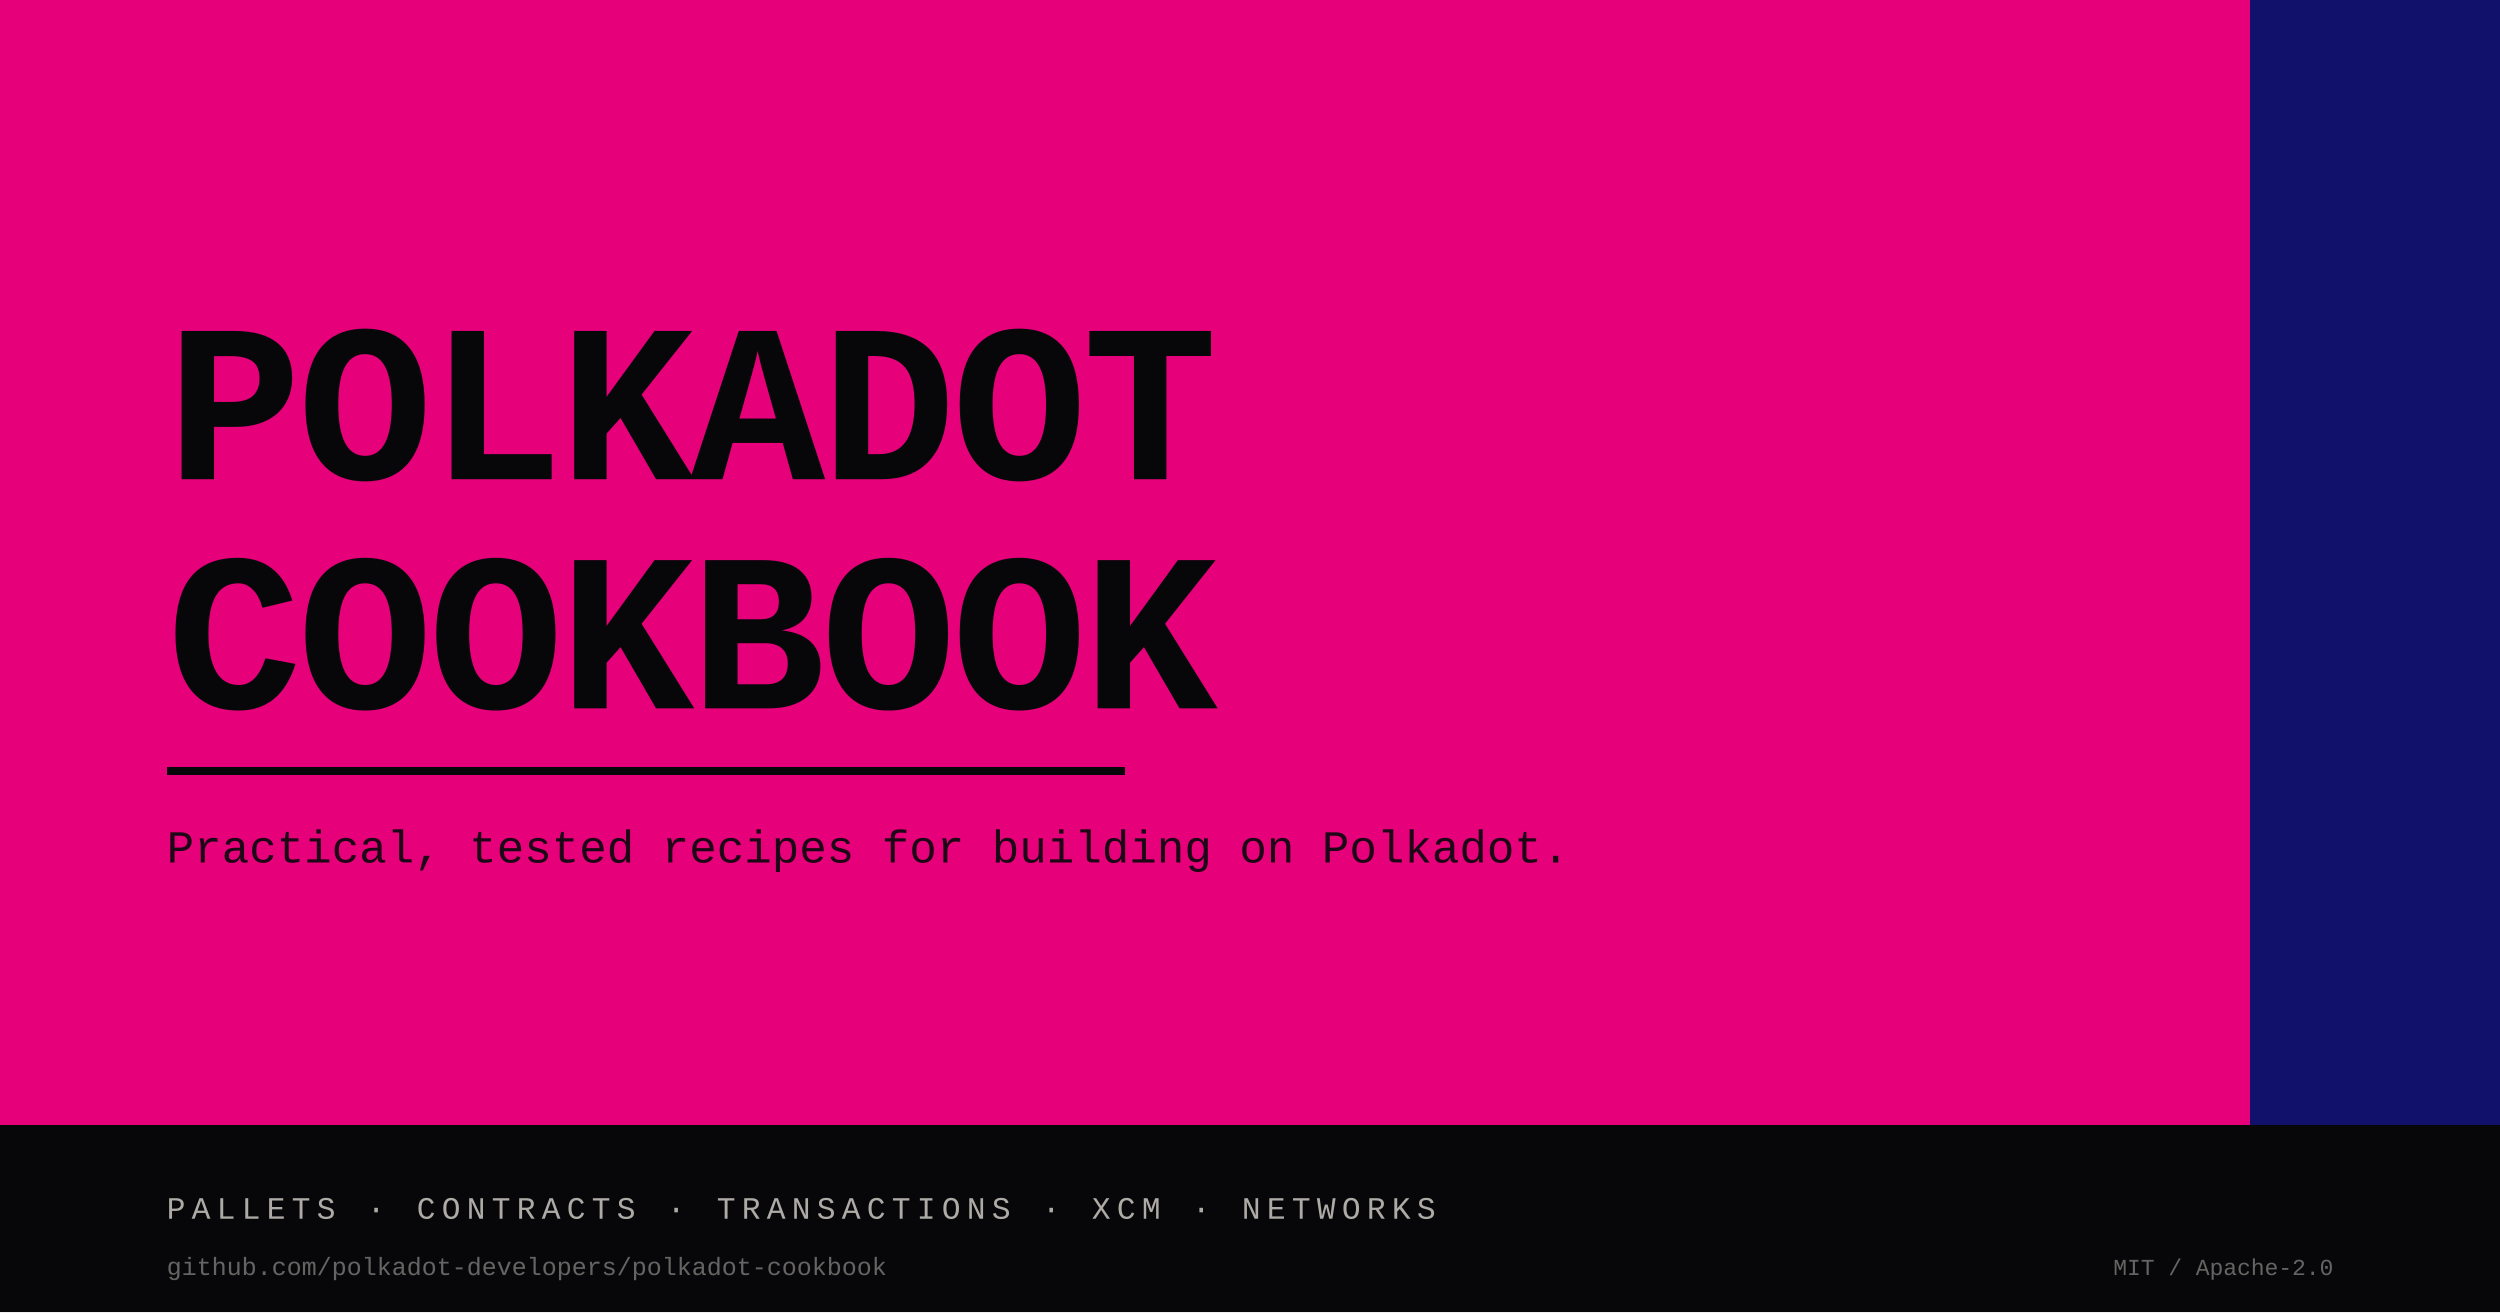
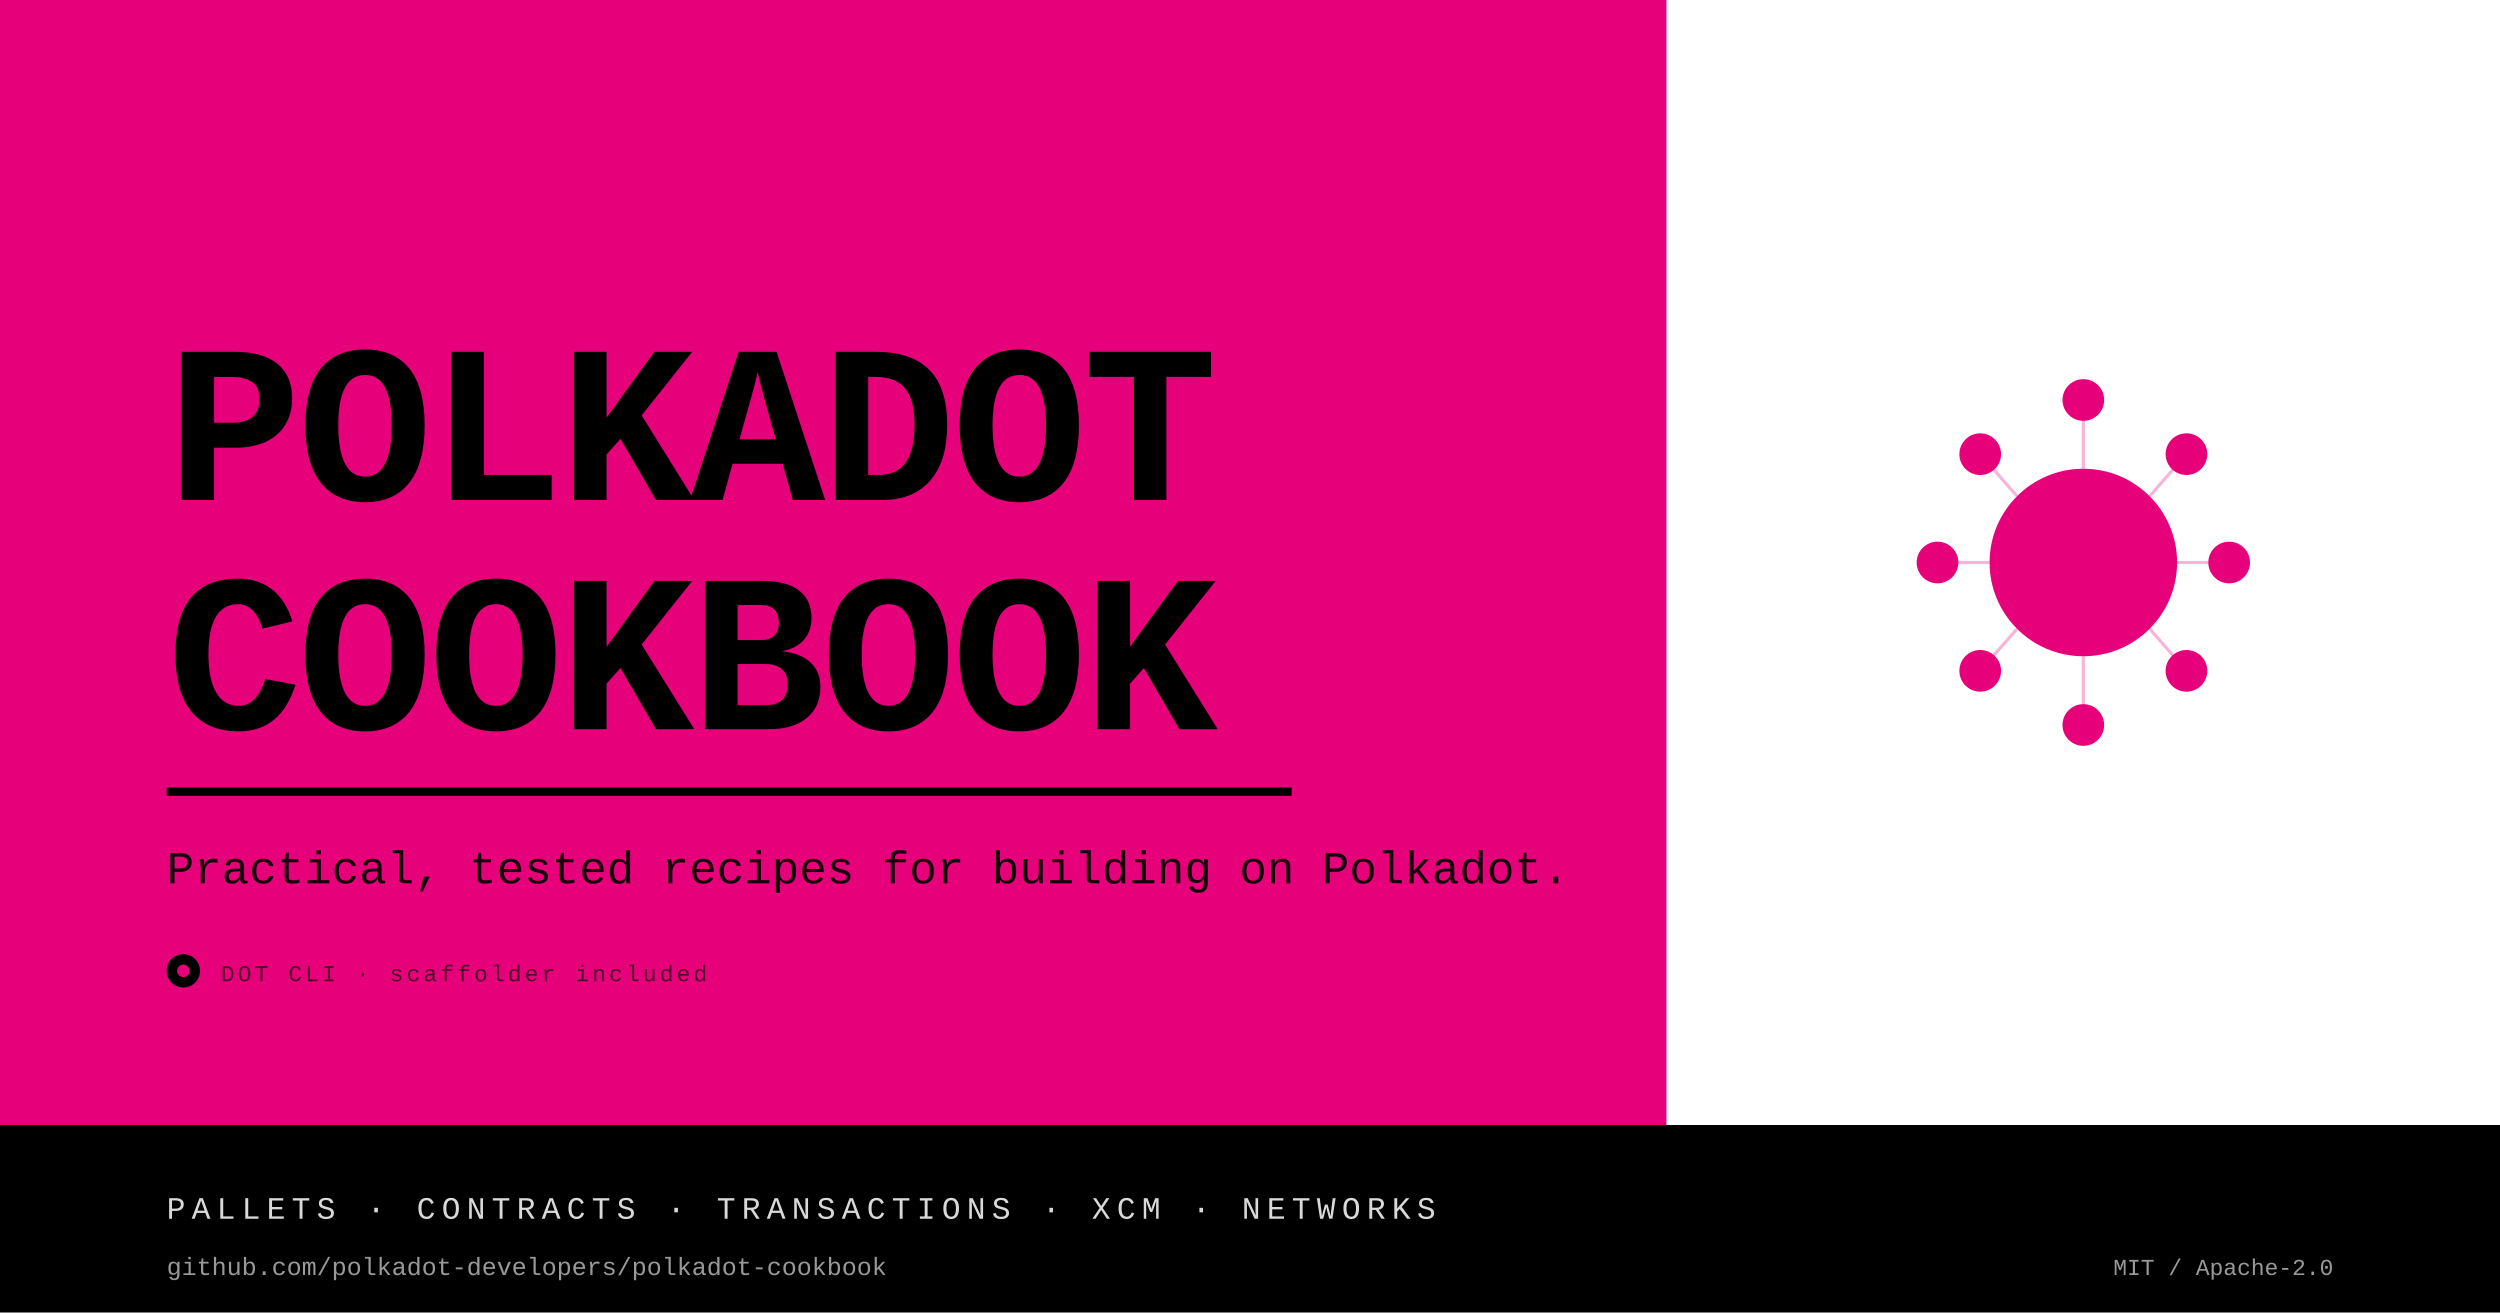
- <svg xmlns="http://www.w3.org/2000/svg" viewBox="0 0 1200 630" shape-rendering="crispEdges" role="img" aria-label="Polkadot Cookbook — Practical, tested recipes for building on Polkadot.">
+ <svg xmlns="http://www.w3.org/2000/svg" viewBox="0 0 1200 630" shape-rendering="geometricPrecision" role="img" aria-label="Polkadot Cookbook — Practical, tested recipes for building on Polkadot.">
  <rect width="1200" height="630" fill="#FFFFFF" />
-   <rect x="0" y="0" width="1200" height="540" fill="#E6007A" />
-   <text x="80" y="230" font-family="ui-monospace, Menlo, Consolas, 'Courier New', monospace" font-size="108" font-weight="700" fill="#07070A" letter-spacing="-2">POLKADOT</text>
-   <text x="80" y="340" font-family="ui-monospace, Menlo, Consolas, 'Courier New', monospace" font-size="108" font-weight="700" fill="#07070A" letter-spacing="-2">COOKBOOK</text>
-   <rect x="80" y="368" width="460" height="4" fill="#07070A" />
-   <text x="80" y="414" font-family="ui-monospace, Menlo, Consolas, 'Courier New', monospace" font-size="22" fill="#07070A" opacity="0.9">Practical, tested recipes for building on Polkadot.</text>
-   <rect x="1080" y="0" width="120" height="540" fill="#11116B" />
-   <rect x="0" y="540" width="1200" height="90" fill="#07070A" />
-   <text x="80" y="585" font-family="ui-monospace, Menlo, Consolas, 'Courier New', monospace" font-size="15" fill="#F5F1E8" opacity="0.7" letter-spacing="3">PALLETS · CONTRACTS · TRANSACTIONS · XCM · NETWORKS</text>
-   <text x="80" y="612" font-family="ui-monospace, Menlo, Consolas, 'Courier New', monospace" font-size="12" fill="#F5F1E8" opacity="0.4">github.com/polkadot-developers/polkadot-cookbook</text>
-   <text x="1120" y="612" font-family="ui-monospace, Menlo, Consolas, 'Courier New', monospace" font-size="11" fill="#F5F1E8" opacity="0.4" text-anchor="end">MIT / Apache-2.0</text>
+   <rect x="0" y="0" width="800" height="540" fill="#E6007A" />
+   <text x="80" y="240" font-family="ui-monospace, Menlo, Consolas, 'Courier New', monospace" font-size="108" font-weight="700" fill="#000000" letter-spacing="-2">POLKADOT</text>
+   <text x="80" y="350" font-family="ui-monospace, Menlo, Consolas, 'Courier New', monospace" font-size="108" font-weight="700" fill="#000000" letter-spacing="-2">COOKBOOK</text>
+   <rect x="80" y="378" width="540" height="4" fill="#000000" />
+   <text x="80" y="424" font-family="ui-monospace, Menlo, Consolas, 'Courier New', monospace" font-size="22" fill="#000000" opacity="0.9">Practical, tested recipes for building on Polkadot.</text>
+   <g transform="translate(80, 458)">
+     <circle cx="8" cy="8" r="8" fill="#000000" />
+     <circle cx="8" cy="8" r="3" fill="#E6007A" />
+     <text x="26" y="13" font-family="ui-monospace, Menlo, Consolas, 'Courier New', monospace" font-size="11" fill="#000000" opacity="0.65" letter-spacing="1.5">DOT CLI · scaffolder included</text>
+   </g>
+   <rect x="800" y="0" width="400" height="540" fill="#FFFFFF" />
+   <g transform="translate(1000, 270)">
+     <g stroke="#E6007A" stroke-width="1.5" opacity="0.3" fill="none">
+       <line x1="0" y1="-45" x2="0" y2="-78" />
+       <line x1="31.8" y1="-31.8" x2="49.5" y2="-52" />
+       <line x1="45" y1="0" x2="70" y2="0" />
+       <line x1="31.8" y1="31.8" x2="49.5" y2="52" />
+       <line x1="0" y1="45" x2="0" y2="78" />
+       <line x1="-31.8" y1="31.8" x2="-49.5" y2="52" />
+       <line x1="-45" y1="0" x2="-70" y2="0" />
+       <line x1="-31.8" y1="-31.8" x2="-49.5" y2="-52" />
+     </g>
+     <circle cx="0" cy="0" r="45" fill="#E6007A" />
+     <circle cx="0" cy="-78" r="10" fill="#E6007A" />
+     <circle cx="49.5" cy="-52" r="10" fill="#E6007A" />
+     <circle cx="70" cy="0" r="10" fill="#E6007A" />
+     <circle cx="49.5" cy="52" r="10" fill="#E6007A" />
+     <circle cx="0" cy="78" r="10" fill="#E6007A" />
+     <circle cx="-49.5" cy="52" r="10" fill="#E6007A" />
+     <circle cx="-70" cy="0" r="10" fill="#E6007A" />
+     <circle cx="-49.5" cy="-52" r="10" fill="#E6007A" />
+   </g>
+   <rect x="0" y="540" width="1200" height="90" fill="#000000" />
+   <text x="80" y="585" font-family="ui-monospace, Menlo, Consolas, 'Courier New', monospace" font-size="15" fill="#FFFFFF" opacity="0.85" letter-spacing="3">PALLETS · CONTRACTS · TRANSACTIONS · XCM · NETWORKS</text>
+   <text x="80" y="612" font-family="ui-monospace, Menlo, Consolas, 'Courier New', monospace" font-size="12" fill="#FFFFFF" opacity="0.6">github.com/polkadot-developers/polkadot-cookbook</text>
+   <text x="1120" y="612" font-family="ui-monospace, Menlo, Consolas, 'Courier New', monospace" font-size="11" fill="#FFFFFF" opacity="0.6" text-anchor="end">MIT / Apache-2.0</text>
</svg>
